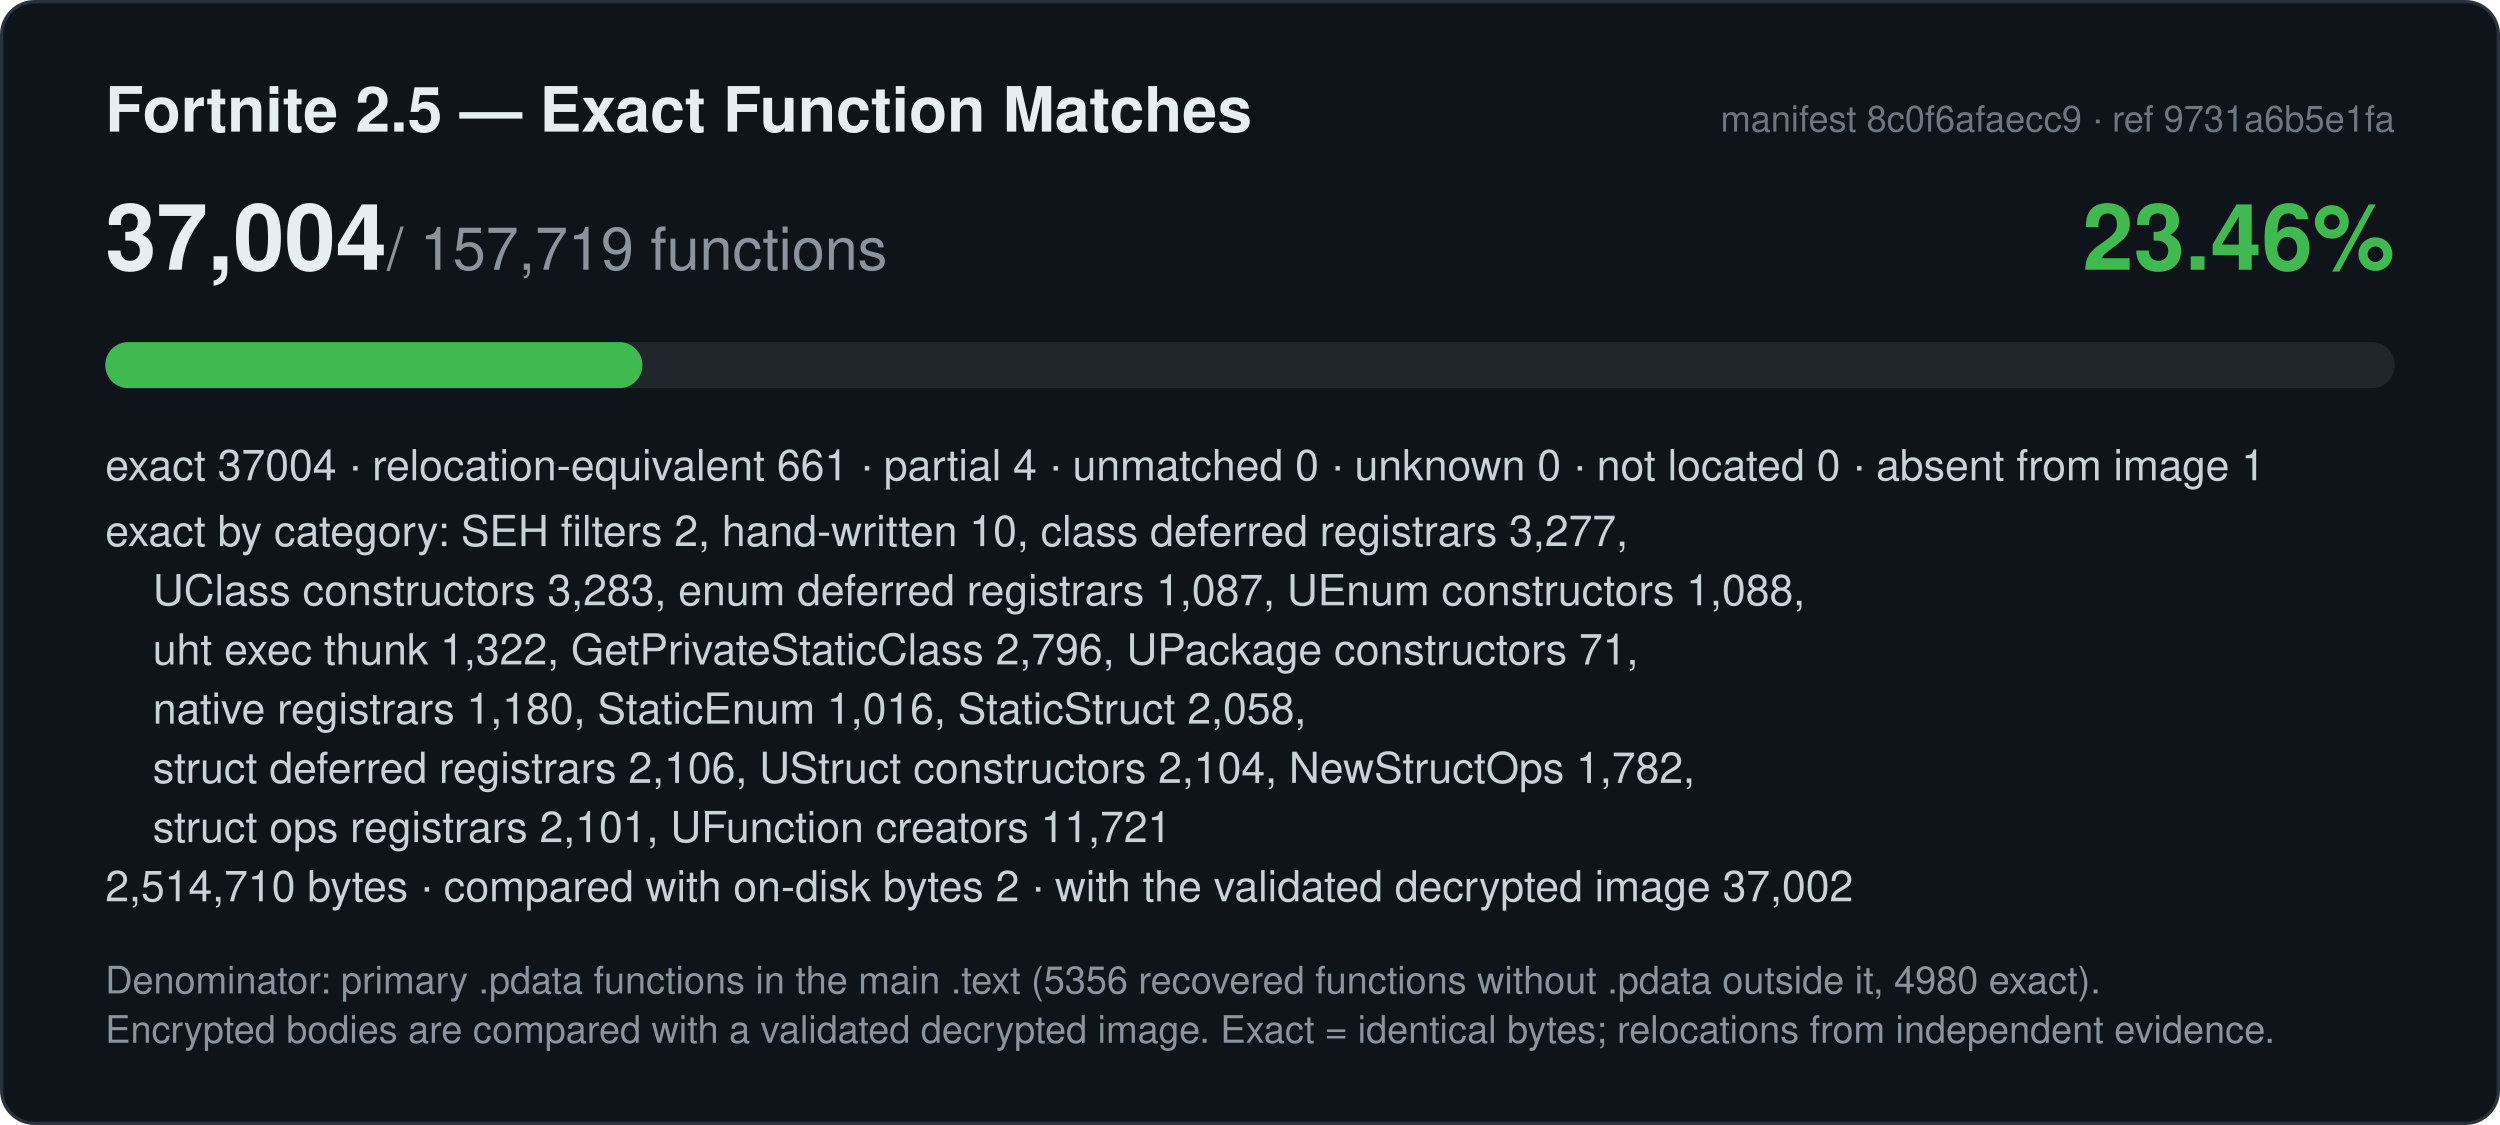
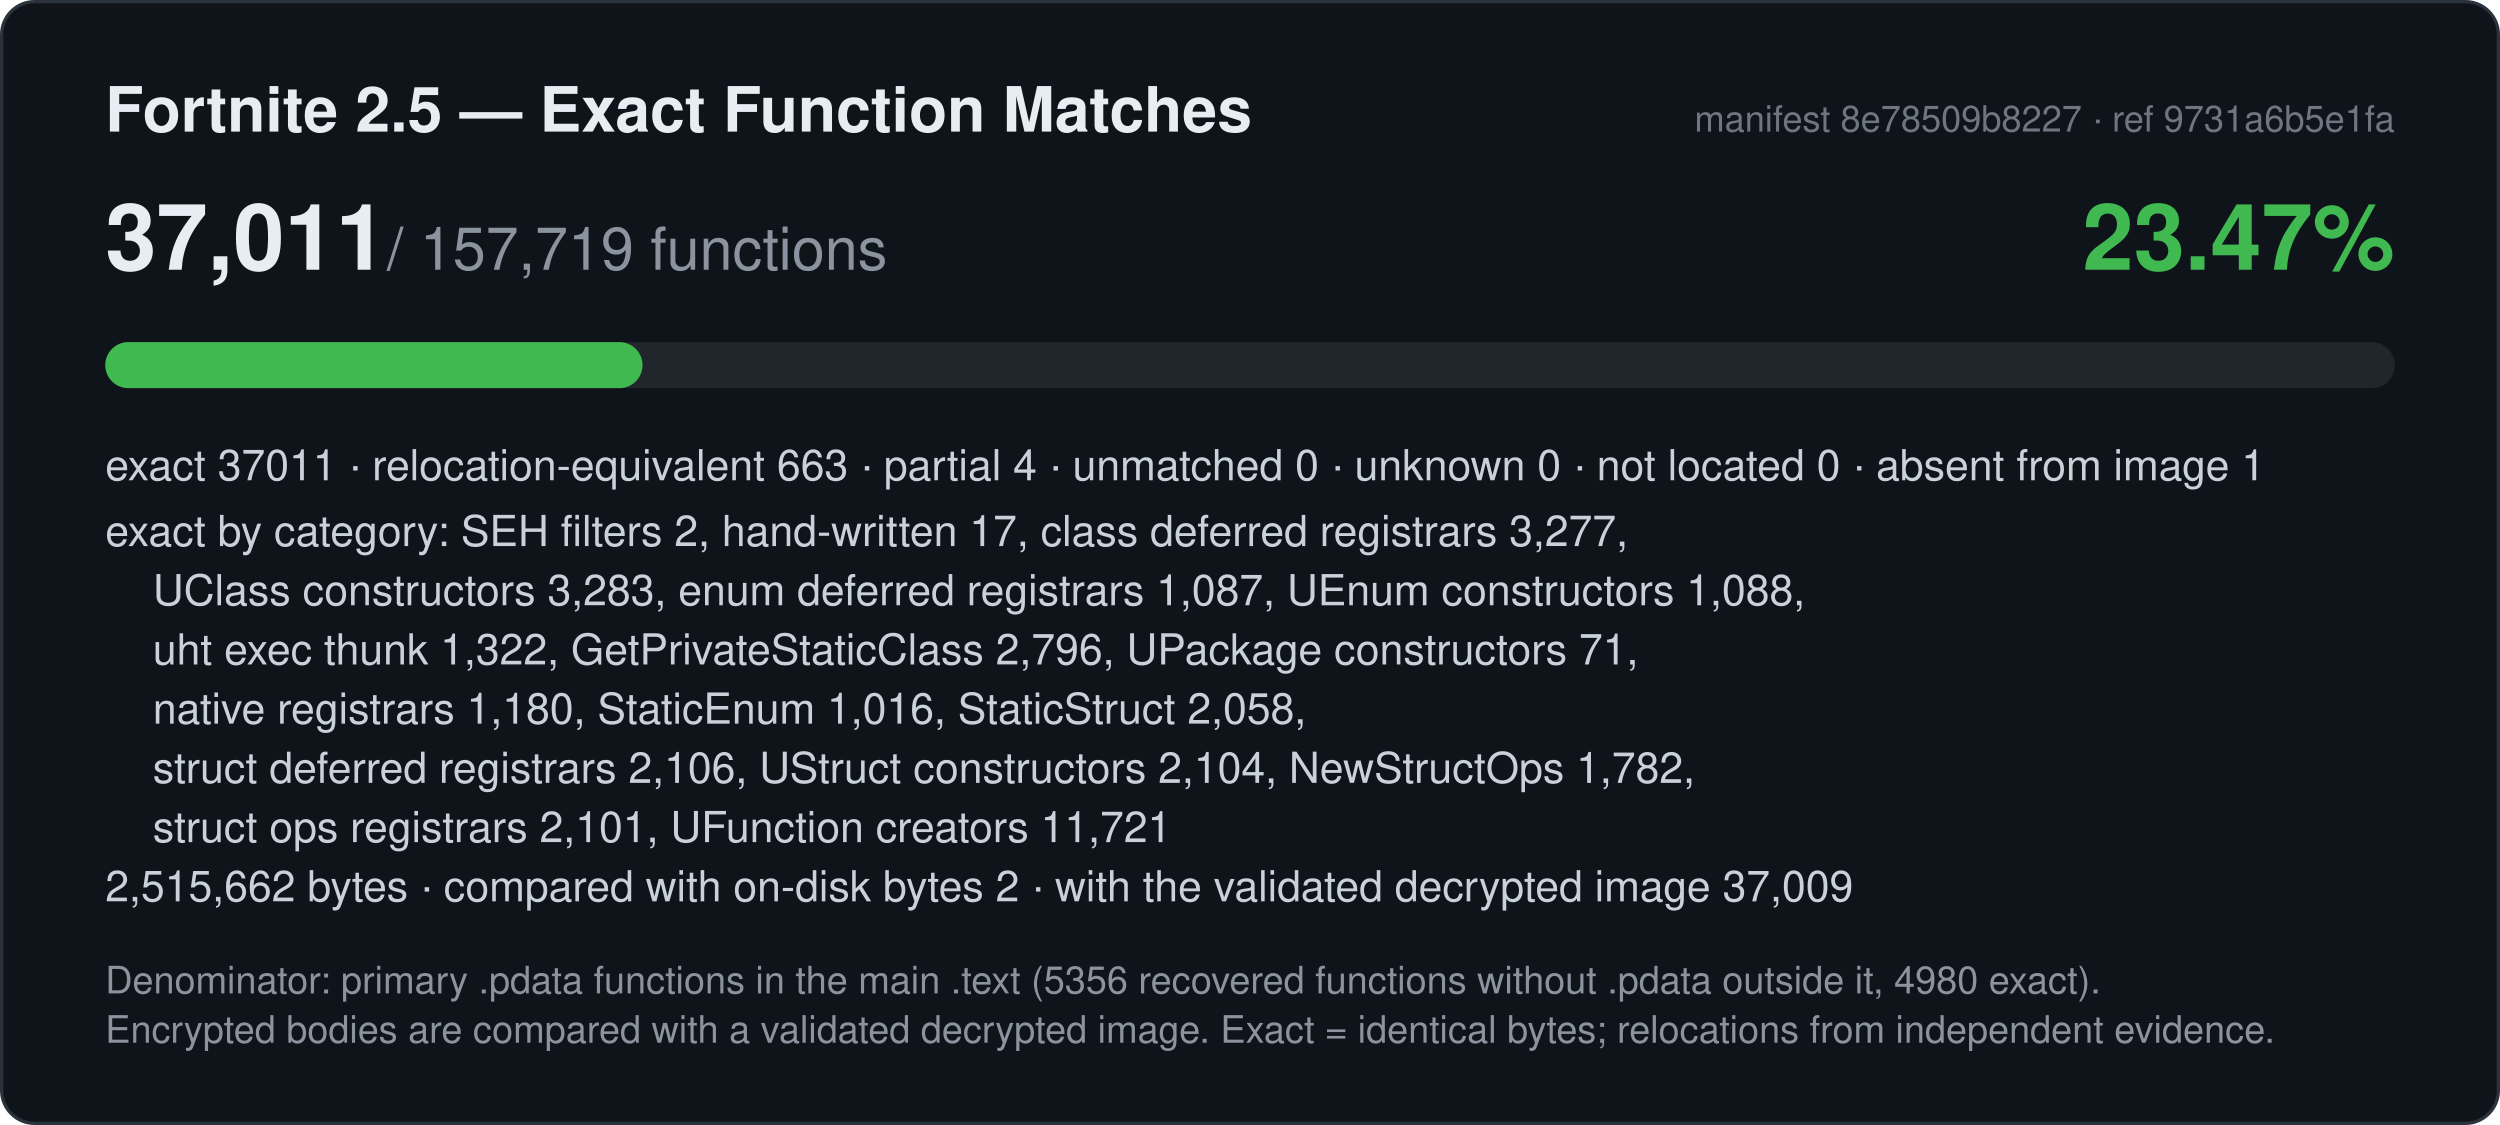
<svg xmlns="http://www.w3.org/2000/svg" width="760" height="342" viewBox="0 0 760 342" role="img" aria-labelledby="t d">
  <rect x="0.5" y="0.5" width="759" height="341" rx="10" fill="#0f141a" stroke="#2a323c" />
  <text x="32" y="40" font-family="Segoe UI, -apple-system, Helvetica, Arial, sans-serif" font-size="19" font-weight="600" fill="#e6edf3">Fortnite 2.5 — Exact Function Matches</text>
-   <text x="32" y="82" font-family="Segoe UI, -apple-system, Helvetica, Arial, sans-serif" font-size="28" font-weight="700" fill="#e6edf3">37,004<tspan font-size="18" font-weight="400" fill="#8b949e"> / 157,719 functions</tspan>
+   <text x="32" y="82" font-family="Segoe UI, -apple-system, Helvetica, Arial, sans-serif" font-size="28" font-weight="700" fill="#e6edf3">37,011<tspan font-size="18" font-weight="400" fill="#8b949e"> / 157,719 functions</tspan>
  </text>
-   <text x="728" y="82" text-anchor="end" font-family="Segoe UI, -apple-system, Helvetica, Arial, sans-serif" font-size="28" font-weight="700" fill="#3fb950">23.46%</text>
+   <text x="728" y="82" text-anchor="end" font-family="Segoe UI, -apple-system, Helvetica, Arial, sans-serif" font-size="28" font-weight="700" fill="#3fb950">23.47%</text>
  <rect x="32" y="104" width="696" height="14" rx="7" fill="#21262d" />
-   <rect x="32" y="104" width="163.295" height="14" rx="7.000" fill="#3fb950" />
-   <text x="32" y="146" font-family="Segoe UI, -apple-system, Helvetica, Arial, sans-serif" font-size="13" fill="#c9d1d9">exact 37004 · relocation-equivalent 661 · partial 4 · unmatched 0 · unknown 0 · not located 0 · absent from image 1</text>
-   <text x="32" y="166" font-family="Segoe UI, -apple-system, Helvetica, Arial, sans-serif" font-size="13" fill="#c9d1d9" xml:space="preserve">exact by category: SEH filters 2, hand-written 10, class deferred registrars 3,277,</text>
+   <rect x="32" y="104" width="163.326" height="14" rx="7.000" fill="#3fb950" />
+   <text x="32" y="146" font-family="Segoe UI, -apple-system, Helvetica, Arial, sans-serif" font-size="13" fill="#c9d1d9">exact 37011 · relocation-equivalent 663 · partial 4 · unmatched 0 · unknown 0 · not located 0 · absent from image 1</text>
+   <text x="32" y="166" font-family="Segoe UI, -apple-system, Helvetica, Arial, sans-serif" font-size="13" fill="#c9d1d9" xml:space="preserve">exact by category: SEH filters 2, hand-written 17, class deferred registrars 3,277,</text>
  <text x="32" y="184" font-family="Segoe UI, -apple-system, Helvetica, Arial, sans-serif" font-size="13" fill="#c9d1d9" xml:space="preserve">    UClass constructors 3,283, enum deferred registrars 1,087, UEnum constructors 1,088,</text>
  <text x="32" y="202" font-family="Segoe UI, -apple-system, Helvetica, Arial, sans-serif" font-size="13" fill="#c9d1d9" xml:space="preserve">    uht exec thunk 1,322, GetPrivateStaticClass 2,796, UPackage constructors 71,</text>
  <text x="32" y="220" font-family="Segoe UI, -apple-system, Helvetica, Arial, sans-serif" font-size="13" fill="#c9d1d9" xml:space="preserve">    native registrars 1,180, StaticEnum 1,016, StaticStruct 2,058,</text>
  <text x="32" y="238" font-family="Segoe UI, -apple-system, Helvetica, Arial, sans-serif" font-size="13" fill="#c9d1d9" xml:space="preserve">    struct deferred registrars 2,106, UStruct constructors 2,104, NewStructOps 1,782,</text>
  <text x="32" y="256" font-family="Segoe UI, -apple-system, Helvetica, Arial, sans-serif" font-size="13" fill="#c9d1d9" xml:space="preserve">    struct ops registrars 2,101, UFunction creators 11,721</text>
-   <text x="32" y="274" font-family="Segoe UI, -apple-system, Helvetica, Arial, sans-serif" font-size="13" fill="#c9d1d9">2,514,710 bytes · compared with on-disk bytes 2 · with the validated decrypted image 37,002</text>
+   <text x="32" y="274" font-family="Segoe UI, -apple-system, Helvetica, Arial, sans-serif" font-size="13" fill="#c9d1d9">2,515,662 bytes · compared with on-disk bytes 2 · with the validated decrypted image 37,009</text>
  <text x="32" y="302" font-family="Segoe UI, -apple-system, Helvetica, Arial, sans-serif" font-size="11.5" fill="#8b949e">Denominator: primary .pdata functions in the main .text (5356 recovered functions without .pdata outside it, 4980 exact).</text>
  <text x="32" y="317" font-family="Segoe UI, -apple-system, Helvetica, Arial, sans-serif" font-size="11.5" fill="#8b949e">Encrypted bodies are compared with a validated decrypted image. Exact = identical bytes; relocations from independent evidence.</text>
-   <text x="728" y="40" text-anchor="end" font-family="Segoe UI, -apple-system, Helvetica, Arial, sans-serif" font-size="11" fill="#6e7681">manifest 8c0f6afaecc9 · ref 9731a6b5e1fa</text>
+   <text x="728" y="40" text-anchor="end" font-family="Segoe UI, -apple-system, Helvetica, Arial, sans-serif" font-size="11" fill="#6e7681">manifest 8e78509b8227 · ref 9731a6b5e1fa</text>
</svg>
